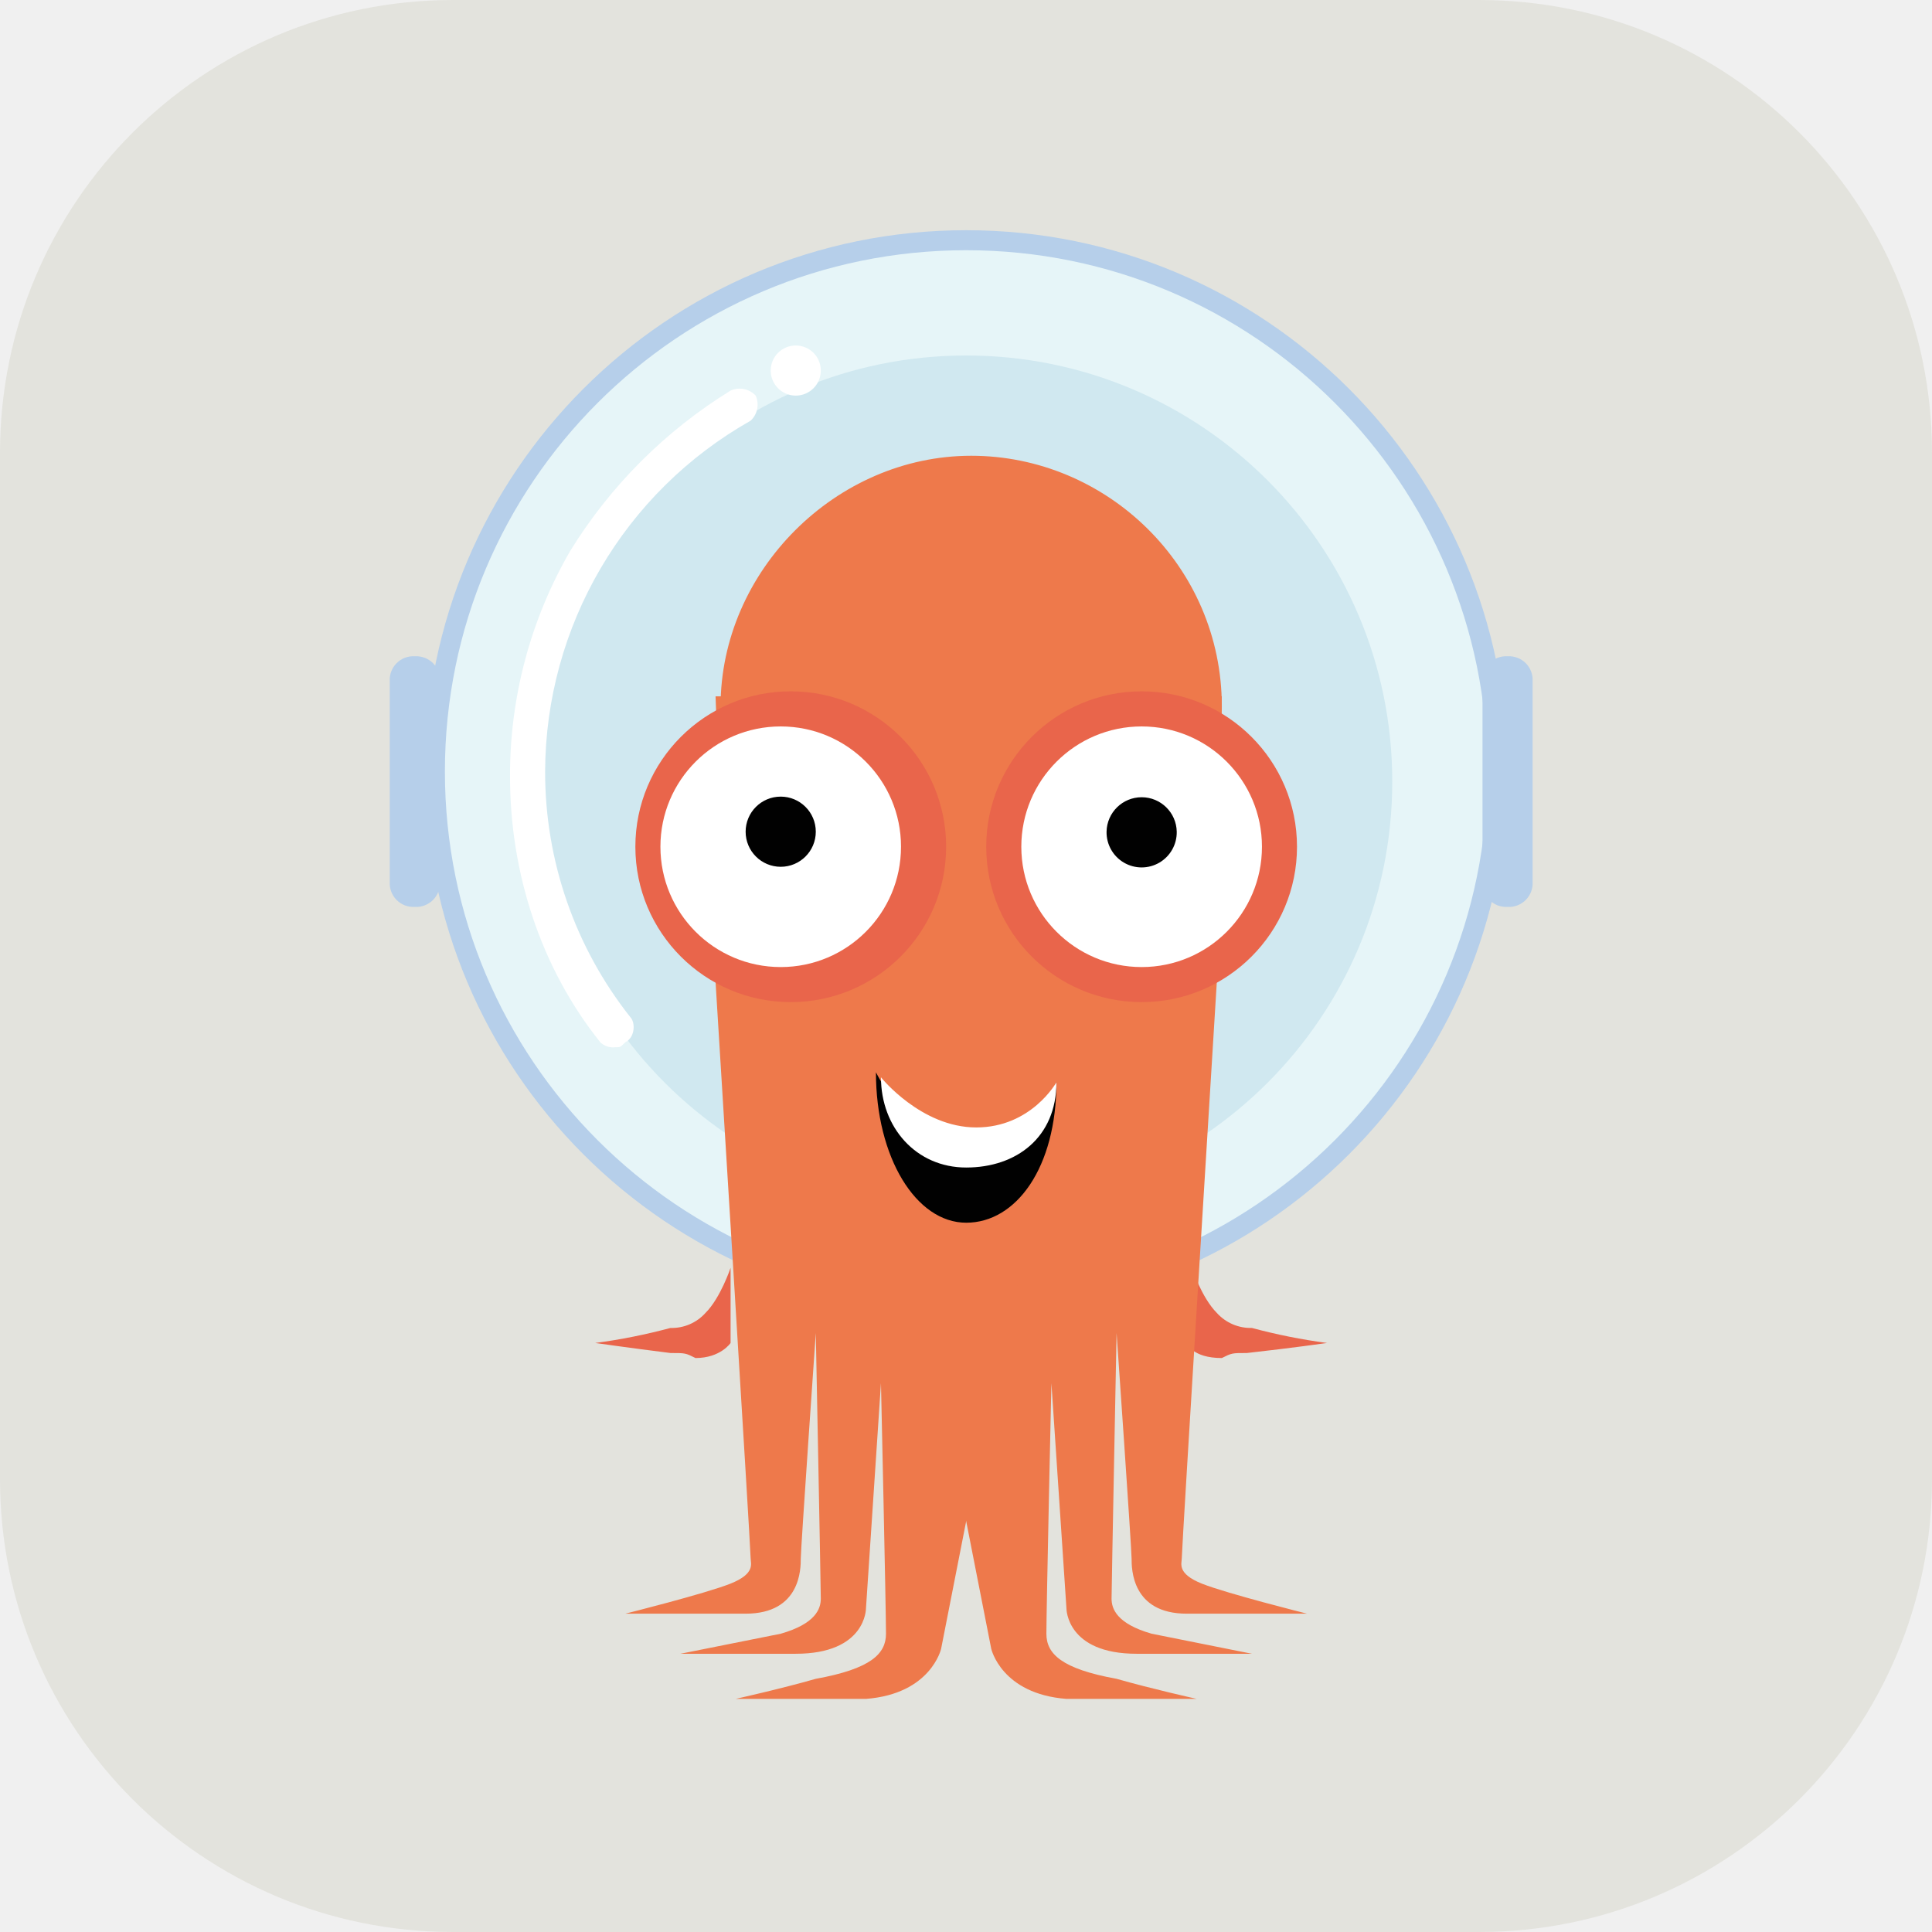
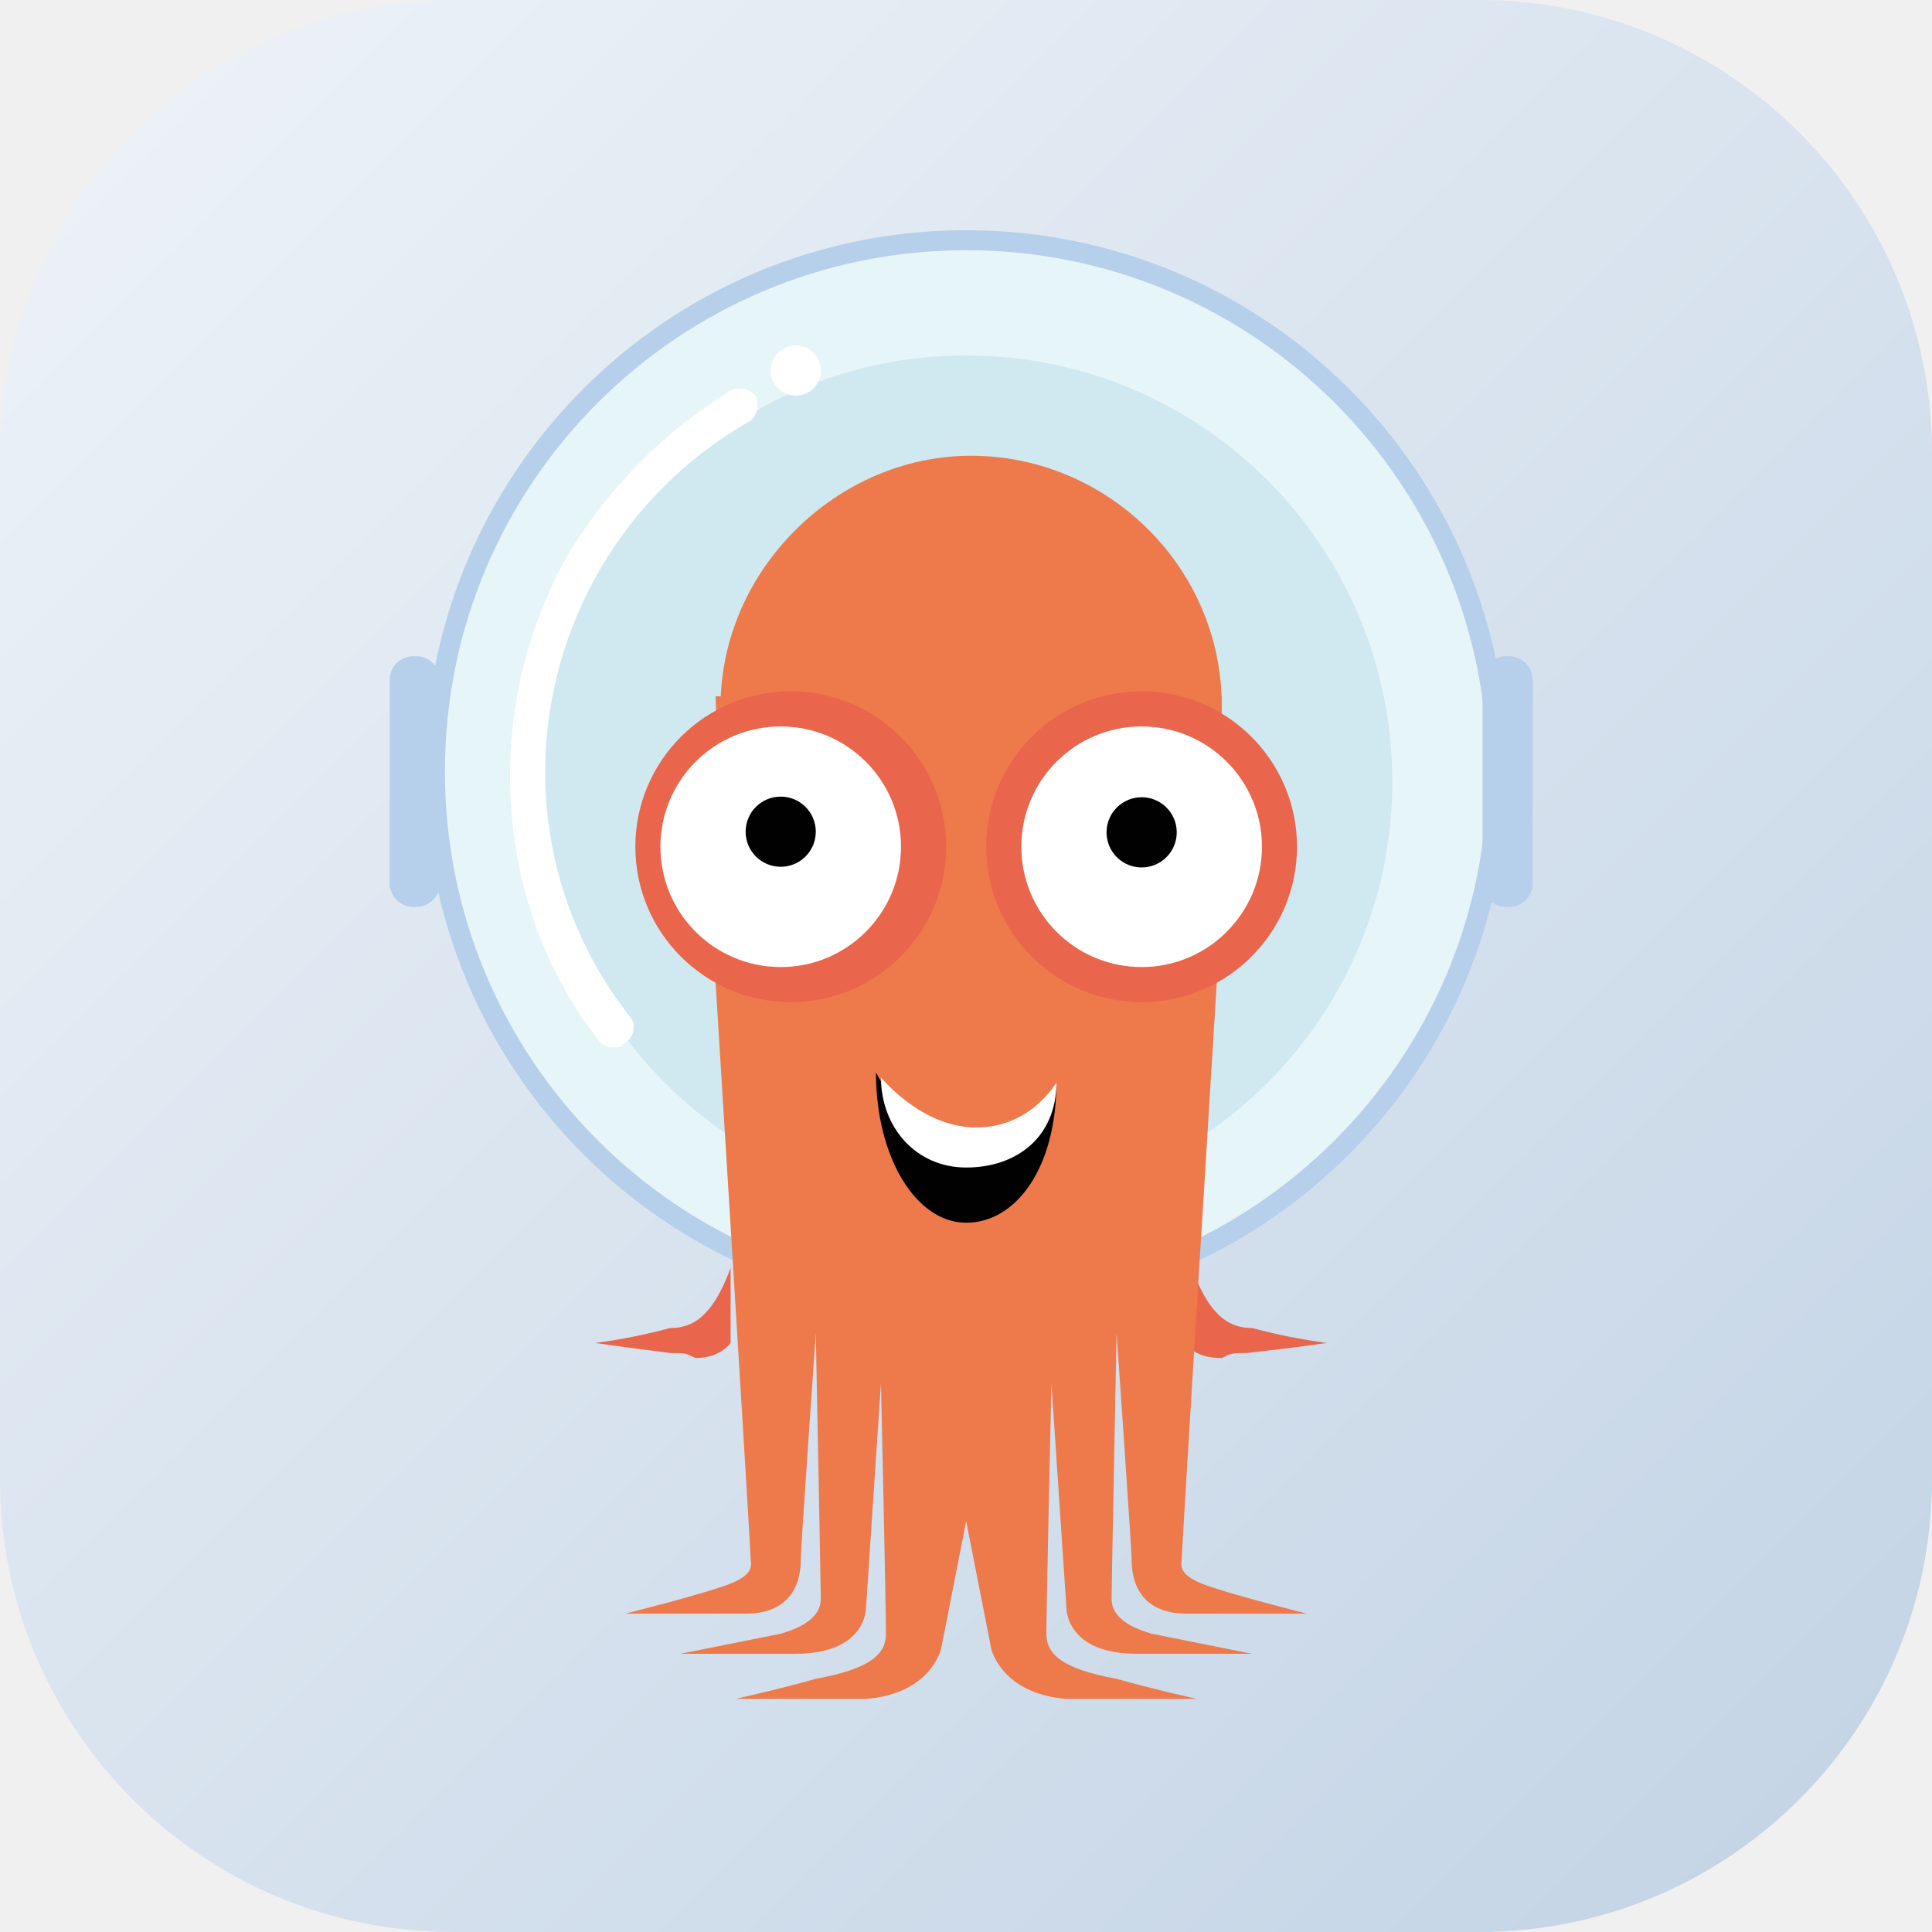
<svg xmlns="http://www.w3.org/2000/svg" width="256" height="256" viewBox="0 0 256 256" fill="none">
-   <rect width="256" height="256" rx="60" fill="#E3E3DD" />
+   <defs>
+     <linearGradient id="argocd_light_bg" x1="0" y1="0" x2="256" y2="256" gradientUnits="userSpaceOnUse">
+       <stop stop-color="#EEF3F8" />
+       <stop offset="1" stop-color="#C2D3E5" />
+     </linearGradient>
+   </defs>
+   <rect width="256" height="256" rx="60" fill="url(#argocd_light_bg)" />
  <svg x="28" y="28" width="200" height="200" viewBox="0 0 128 128" preserveAspectRatio="xMidYMid meet">
    <defs>
      <clipPath id="SVGF6pWZdjp">
        <path d="M42 41h44v51H42zm0 0" />
      </clipPath>
      <clipPath id="SVGfax5Td9w">
        <use href="#SVGBOpdMdAK" />
      </clipPath>
      <clipPath id="SVGEEaLtcVe">
        <path d="m85.695 41.133l-2.55 58.238H44.887l-2.125-58.238" />
      </clipPath>
      <mask id="SVGPfShXbwF">
        <g filter="url(#SVGaoNCObWe)">
          <use href="#SVGBOpdMdAK" fill-opacity=".251" />
        </g>
      </mask>
      <mask id="SVGejn0CbQV">
        <g filter="url(#SVGaoNCObWe)">
          <use href="#SVGBOpdMdAK" fill-opacity=".22" />
        </g>
      </mask>
      <mask id="SVGBGDwUq0E">
        <g filter="url(#SVGaoNCObWe)">
          <use href="#SVGBOpdMdAK" fill-opacity=".502" />
        </g>
      </mask>
      <g id="SVGc6SA7cNF" clip-path="url(#SVGfax5Td9w)">
        <path fill="#fbdfc3" d="M58.488 30.508a2.974 2.974 0 1 1-5.948-.003a2.974 2.974 0 0 1 5.948.003m0 0" />
      </g>
      <g id="SVGFjppfc1Z" clip-path="url(#SVGfax5Td9w)">
        <path fill="#e34e3b" d="M84.422 65.363s2.55-22.531-.852-31.031C77.195 19.453 62.316 20.73 62.316 20.73s8.5 3.399 8.926 16.153c.426 8.926 0 22.105 0 22.105zm0 0" />
      </g>
      <g id="SVGfbNnbdCi" clip-path="url(#SVGfax5Td9w)">
        <path fill="#e9654b" d="M83.145 90.867V87.47c-5.95 3.398-12.329 6.8-19.977 6.8c-8.504 0-14.031-3.824-19.555-6.8l.422 3.398s6.38 6.805 19.555 6.805c12.328-.426 19.555-6.805 19.555-6.805zm0 0" />
      </g>
      <filter id="SVGaoNCObWe" width="100%" height="100%" x="0%" y="0%" filterUnits="objectBoundingBox">
        <feColorMatrix in="SourceGraphic" values="0 0 0 0 1 0 0 0 0 1 0 0 0 0 1 0 0 0 1 0" />
      </filter>
      <path id="SVGBOpdMdAK" d="M0 0h128v128H0z" />
    </defs>
    <path fill="#e9654b" d="M44.035 89.594s-.847 2.55-2.125 3.824a3.84 3.84 0 0 1-2.972 1.277a50 50 0 0 1-6.38 1.274s2.977.426 6.38.851c1.273 0 1.273 0 2.124.426c2.126 0 2.973-1.277 2.973-1.277zm39.11 0s.851 2.55 2.125 3.824a3.86 3.86 0 0 0 2.976 1.277a50 50 0 0 0 6.375 1.274s-2.973.426-6.8.851c-1.274 0-1.274 0-2.126.426c-2.55 0-2.976-1.277-2.976-1.277zm0 0" />
    <path fill="#b6cfea" d="M109.926 47.508c0 25.355-20.555 45.91-45.91 45.91c-25.356 0-45.91-20.555-45.91-45.91c0-25.352 20.554-45.906 45.91-45.906s45.91 20.554 45.91 45.906m0 0" />
    <path fill="#e6f5f8" d="M108.227 47.508c0 24.418-19.793 44.21-44.211 44.21c-24.414 0-44.207-19.792-44.207-44.21C19.809 23.094 39.602 3.3 64.016 3.3c24.418 0 44.21 19.793 44.21 44.207zm0 0" />
    <path fill="#d0e8f0" d="M100.148 48.36c0 19.956-16.175 36.132-36.132 36.132c-19.954 0-36.133-16.176-36.133-36.133c0-19.953 16.18-36.132 36.133-36.132c19.957 0 36.132 16.18 36.132 36.132zm0 0" />
    <path fill="#ee794b" d="M42.762 65.363s2.976 48.035 2.976 48.887c0 .422.426 1.273-1.703 2.125c-2.125.848-8.926 2.55-8.926 2.55h10.203c4.676 0 4.676-3.827 4.676-4.675c0-.852 1.274-19.129 1.274-19.129s.425 21.68.425 22.527c0 .852-.425 2.125-3.398 2.977c-2.125.426-8.504 1.7-8.504 1.7h9.778c5.953 0 5.953-3.825 5.953-3.825l1.273-19.129s.426 19.129.426 21.254c0 1.7-1.274 2.977-5.953 3.824c-2.973.852-6.801 1.703-6.801 1.703h11.055c5.523-.425 6.375-4.254 6.375-4.254l9.351-47.609zm0 0" />
    <path fill="#ee794b" d="M85.27 65.363s-2.973 48.035-2.973 48.887c0 .422-.426 1.273 1.7 2.125c2.124.848 8.925 2.55 8.925 2.55H82.719c-4.676 0-4.676-3.827-4.676-4.675c0-.852-1.273-19.129-1.273-19.129s-.426 21.68-.426 22.527c0 .852.426 2.125 3.402 2.977l8.5 1.7H78.47c-5.95 0-5.95-3.825-5.95-3.825l-1.277-19.129s-.426 19.129-.426 21.254c0 1.7 1.278 2.977 5.954 3.824c2.976.852 6.8 1.703 6.8 1.703H72.52c-5.528-.425-6.38-4.254-6.38-4.254L56.79 74.29zm.425-23.379c0 11.903-9.777 21.254-21.254 21.254c-11.476 0-21.254-9.777-21.254-21.254c0-11.476 9.778-21.254 21.254-21.254s21.254 9.352 21.254 21.254m0 0" />
    <g clip-path="url(#SVGF6pWZdjp)">
      <g clip-path="url(#SVGEEaLtcVe)">
        <path fill="#ee794b" d="M102.273 53.46c0 20.895-16.937 37.833-37.832 37.833c-20.894 0-37.832-16.938-37.832-37.832s16.938-37.832 37.832-37.832s37.832 16.937 37.832 37.832zm0 0" />
      </g>
    </g>
    <use href="#SVGFjppfc1Z" mask="url(#SVGejn0CbQV)" />
    <use href="#SVGc6SA7cNF" mask="url(#SVGBGDwUq0E)" />
    <path fill="#010101" d="M71.668 73.863c0 7.227-3.402 11.907-7.652 11.907s-7.653-5.528-7.653-12.754c0 0 3.403 6.8 8.078 6.8c4.676 0 7.227-5.953 7.227-5.953m0 0" />
    <path fill="#fff" d="M71.668 73.863c0 4.68-3.402 7.227-7.652 7.227s-7.227-3.399-7.227-7.649c0 0 3.402 4.25 8.078 4.25s6.801-3.828 6.801-3.828m0 0" />
    <path fill="#e9654b" d="M92.07 53.887c0 7.277-5.898 13.175-13.175 13.175s-13.18-5.898-13.18-13.175s5.902-13.18 13.18-13.18s13.175 5.902 13.175 13.18m-29.754 0c0 7.277-5.902 13.175-13.18 13.175s-13.175-5.898-13.175-13.175s5.898-13.18 13.176-13.18c7.277 0 13.18 5.902 13.18 13.18zm0 0" />
    <path fill="#fff" d="M89.098 53.887c0 5.633-4.57 10.203-10.203 10.203s-10.204-4.57-10.204-10.203c0-5.637 4.57-10.203 10.204-10.203c5.632 0 10.203 4.566 10.203 10.203m-30.61 0c0 5.633-4.566 10.203-10.199 10.203c-5.637 0-10.203-4.57-10.203-10.203a10.2 10.2 0 0 1 10.203-10.203c5.633 0 10.2 4.566 10.2 10.203zm0 0" />
    <path fill="#010101" d="M51.262 52.61a2.975 2.975 0 1 1-5.95.003a2.975 2.975 0 0 1 5.95-.004zm30.609 0a2.976 2.976 0 1 1-5.951.001a2.976 2.976 0 0 1 5.951-.002zm0 0" />
    <path fill="#b6cfea" d="M17.258 58.988a2.005 2.005 0 0 1-2.125-2.125V39.86a2 2 0 0 1 .582-1.543a2 2 0 0 1 1.543-.582a2.005 2.005 0 0 1 2.125 2.125v17.004c.035.57-.18 1.133-.586 1.54a2 2 0 0 1-1.54.585zm92.668 0a2 2 0 0 1-1.54-.586a2 2 0 0 1-.585-1.539V39.86a2 2 0 0 1 .586-1.543a2 2 0 0 1 1.539-.582a2 2 0 0 1 1.539.582c.41.407.62.97.586 1.543v17.004a2 2 0 0 1-.586 1.54a2 2 0 0 1-1.54.585zm0 0" />
    <path fill="#fff" d="M51.688 13.504a2.125 2.125 0 1 1-4.25 0a2.125 2.125 0 0 1 4.25 0M34.262 70.89a1.56 1.56 0 0 1-1.278-.425c-5.101-6.375-7.652-14.453-7.652-22.531a37.93 37.93 0 0 1 5.102-19.13a41.64 41.64 0 0 1 13.601-13.6a1.87 1.87 0 0 1 2.13.425a1.87 1.87 0 0 1-.427 2.125a34.3 34.3 0 0 0-17.43 29.754a33.5 33.5 0 0 0 7.227 20.832c.426.426.426 1.7-.426 2.125c-.425.426-.425.426-.847.426zm0 0" />
    <use href="#SVGfbNnbdCi" mask="url(#SVGPfShXbwF)" />
  </svg>
</svg>
